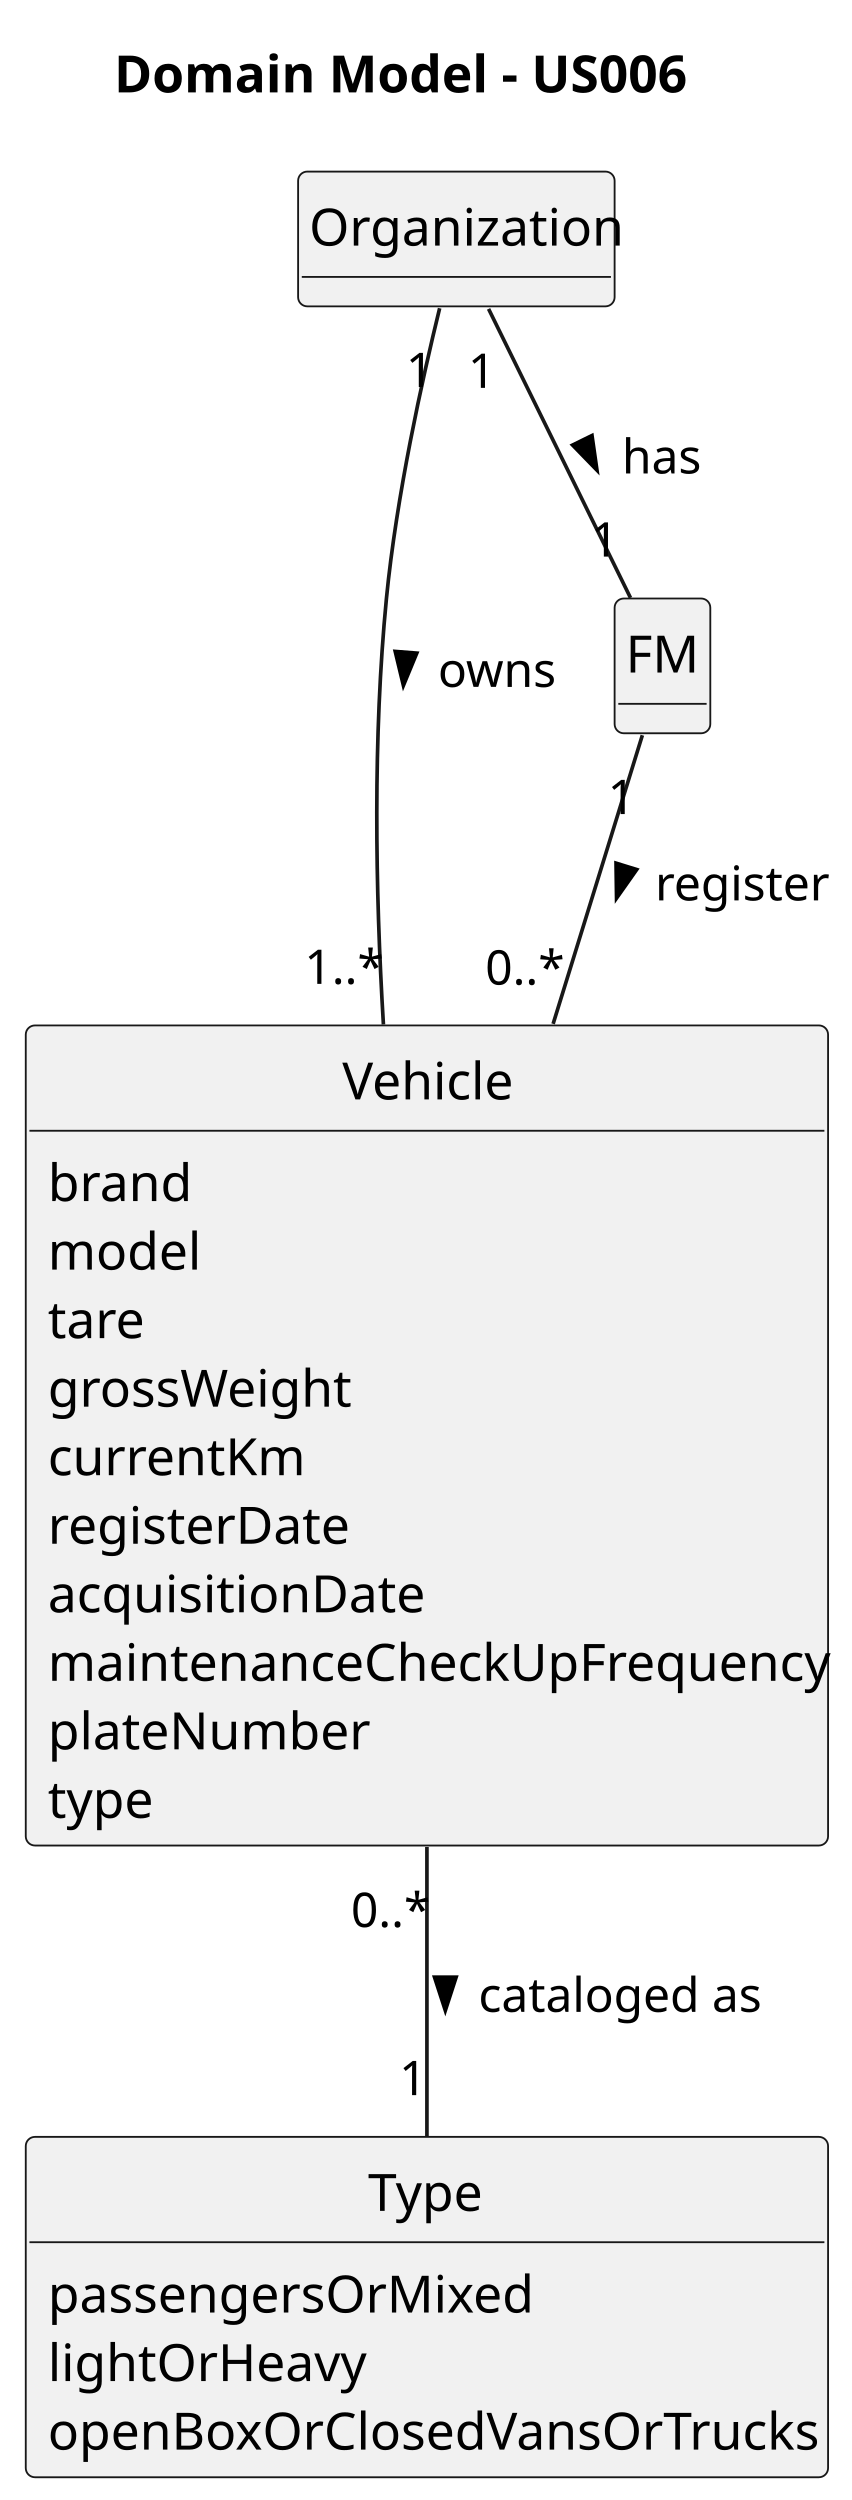
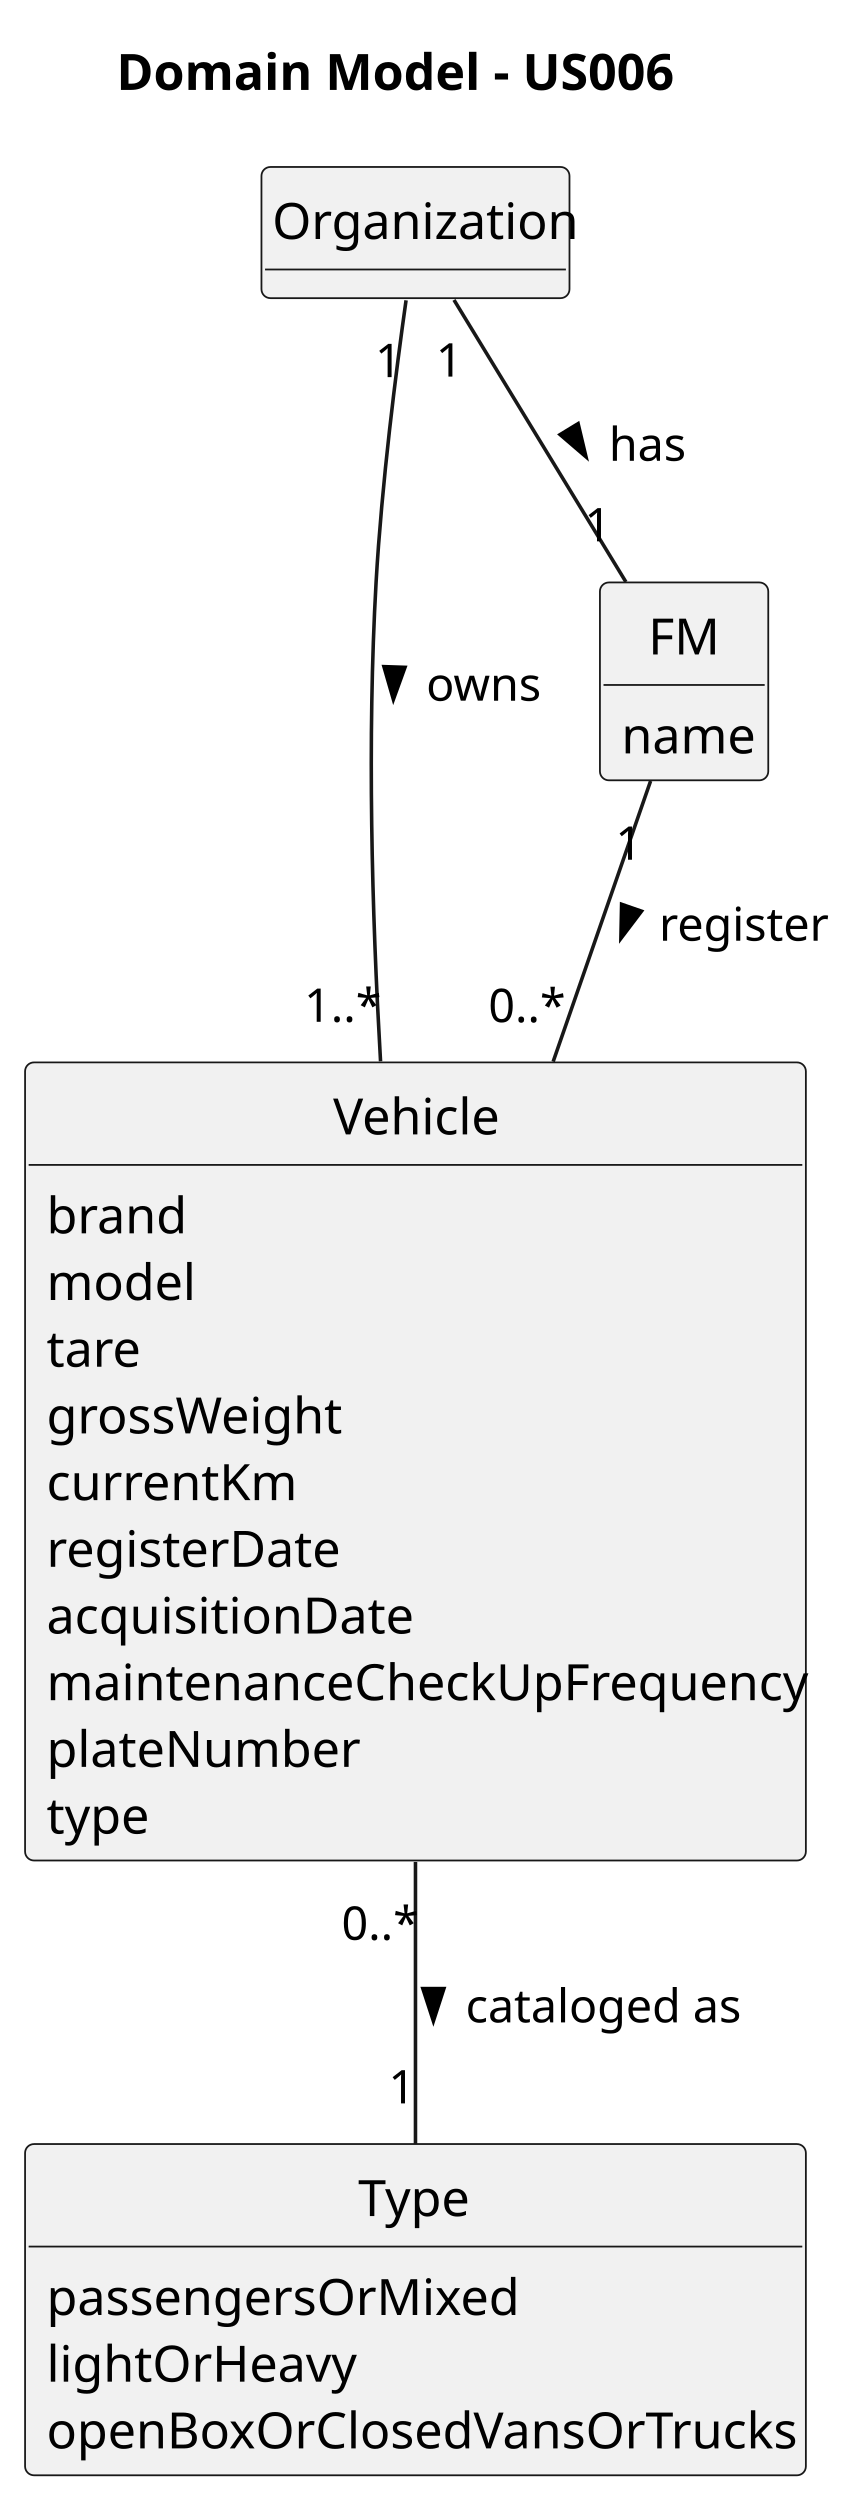
- <svg xmlns="http://www.w3.org/2000/svg" contentStyleType="text/css" height="952px" preserveAspectRatio="none" style="width:324px;height:951px;background:#FFFFFF;" version="1.1" viewBox="0 0 324 951" width="324.8px" zoomAndPan="magnify">
+ <svg xmlns="http://www.w3.org/2000/svg" contentStyleType="text/css" height="698px" preserveAspectRatio="none" style="width:235px;height:698px;background:#FFFFFF;" version="1.1" viewBox="0 0 235 698" width="235px" zoomAndPan="magnify">
  <defs />
  <g>
-     <text fill="#000000" font-family="sans-serif" font-size="19.6" font-weight="bold" lengthAdjust="spacing" textLength="218.4" x="43.4" y="35.15">Domain Model - US006</text>
+     <text fill="#000000" font-family="sans-serif" font-size="14" font-weight="bold" lengthAdjust="spacing" textLength="156" x="32.5" y="25.107">Domain Model - US006</text>
    <g id="elem_Organization">
-       <rect codeLine="12" fill="#F1F1F1" height="51.27" id="Organization" rx="3.5" ry="3.5" style="stroke:#181818;stroke-width:0.7;" width="120.4" x="113.4" y="65.269" />
-       <text fill="#000000" font-family="sans-serif" font-size="19.6" lengthAdjust="spacing" textLength="112" x="117.6" y="93.42">Organization</text>
-       <line style="stroke:#181818;stroke-width:0.7;" x1="114.8" x2="232.4" y1="105.339" y2="105.339" />
+       <rect codeLine="12" fill="#F1F1F1" height="36.621" id="Organization" rx="2.5" ry="2.5" style="stroke:#181818;stroke-width:0.5;" width="86" x="73" y="46.621" />
+       <text fill="#000000" font-family="sans-serif" font-size="14" lengthAdjust="spacing" textLength="80" x="76" y="66.728">Organization</text>
+       <line style="stroke:#181818;stroke-width:0.5;" x1="74" x2="158" y1="75.242" y2="75.242" />
    </g>
    <g id="elem_Vehicle">
-       <rect codeLine="15" fill="#F1F1F1" height="311.965" id="Vehicle" rx="3.5" ry="3.5" style="stroke:#181818;stroke-width:0.7;" width="305.2" x="9.8" y="390.07" />
-       <text fill="#000000" font-family="sans-serif" font-size="19.6" lengthAdjust="spacing" textLength="64.4" x="130.2" y="418.22">Vehicle</text>
-       <line style="stroke:#181818;stroke-width:0.7;" x1="11.2" x2="313.6" y1="430.139" y2="430.139" />
-       <text fill="#000000" font-family="sans-serif" font-size="19.6" lengthAdjust="spacing" textLength="51.8" x="18.2" y="456.889">brand</text>
-       <text fill="#000000" font-family="sans-serif" font-size="19.6" lengthAdjust="spacing" textLength="53.2" x="18.2" y="482.959">model</text>
-       <text fill="#000000" font-family="sans-serif" font-size="19.6" lengthAdjust="spacing" textLength="35" x="18.2" y="509.029">tare</text>
-       <text fill="#000000" font-family="sans-serif" font-size="19.6" lengthAdjust="spacing" textLength="110.6" x="18.2" y="535.098">grossWeight</text>
-       <text fill="#000000" font-family="sans-serif" font-size="19.6" lengthAdjust="spacing" textLength="91" x="18.2" y="561.168">currentKm</text>
-       <text fill="#000000" font-family="sans-serif" font-size="19.6" lengthAdjust="spacing" textLength="109.2" x="18.2" y="587.237">registerDate</text>
-       <text fill="#000000" font-family="sans-serif" font-size="19.6" lengthAdjust="spacing" textLength="135.8" x="18.2" y="613.307">acquisitionDate</text>
-       <text fill="#000000" font-family="sans-serif" font-size="19.6" lengthAdjust="spacing" textLength="288.4" x="18.2" y="639.376">maintenanceCheckUpFrequency</text>
-       <text fill="#000000" font-family="sans-serif" font-size="19.6" lengthAdjust="spacing" textLength="112" x="18.2" y="665.446">plateNumber</text>
-       <text fill="#000000" font-family="sans-serif" font-size="19.6" lengthAdjust="spacing" textLength="37.8" x="18.2" y="691.515">type</text>
+       <rect codeLine="15" fill="#F1F1F1" height="222.832" id="Vehicle" rx="2.5" ry="2.5" style="stroke:#181818;stroke-width:0.5;" width="218" x="7" y="296.621" />
+       <text fill="#000000" font-family="sans-serif" font-size="14" lengthAdjust="spacing" textLength="46" x="93" y="316.728">Vehicle</text>
+       <line style="stroke:#181818;stroke-width:0.5;" x1="8" x2="224" y1="325.242" y2="325.242" />
+       <text fill="#000000" font-family="sans-serif" font-size="14" lengthAdjust="spacing" textLength="37" x="13" y="344.35">brand</text>
+       <text fill="#000000" font-family="sans-serif" font-size="14" lengthAdjust="spacing" textLength="38" x="13" y="362.971">model</text>
+       <text fill="#000000" font-family="sans-serif" font-size="14" lengthAdjust="spacing" textLength="25" x="13" y="381.592">tare</text>
+       <text fill="#000000" font-family="sans-serif" font-size="14" lengthAdjust="spacing" textLength="79" x="13" y="400.213">grossWeight</text>
+       <text fill="#000000" font-family="sans-serif" font-size="14" lengthAdjust="spacing" textLength="65" x="13" y="418.834">currentKm</text>
+       <text fill="#000000" font-family="sans-serif" font-size="14" lengthAdjust="spacing" textLength="78" x="13" y="437.455">registerDate</text>
+       <text fill="#000000" font-family="sans-serif" font-size="14" lengthAdjust="spacing" textLength="97" x="13" y="456.076">acquisitionDate</text>
+       <text fill="#000000" font-family="sans-serif" font-size="14" lengthAdjust="spacing" textLength="206" x="13" y="474.697">maintenanceCheckUpFrequency</text>
+       <text fill="#000000" font-family="sans-serif" font-size="14" lengthAdjust="spacing" textLength="80" x="13" y="493.318">plateNumber</text>
+       <text fill="#000000" font-family="sans-serif" font-size="14" lengthAdjust="spacing" textLength="27" x="13" y="511.94">type</text>
    </g>
    <g id="elem_FM">
-       <rect codeLine="28" fill="#F1F1F1" height="51.27" id="FM" rx="3.5" ry="3.5" style="stroke:#181818;stroke-width:0.7;" width="36.4" x="233.8" y="227.669" />
-       <text fill="#000000" font-family="sans-serif" font-size="19.6" lengthAdjust="spacing" textLength="28" x="238" y="255.82">FM</text>
-       <line style="stroke:#181818;stroke-width:0.7;" x1="235.2" x2="268.8" y1="267.739" y2="267.739" />
+       <rect codeLine="28" fill="#F1F1F1" height="55.242" id="FM" rx="2.5" ry="2.5" style="stroke:#181818;stroke-width:0.5;" width="47" x="167.5" y="162.621" />
+       <text fill="#000000" font-family="sans-serif" font-size="14" lengthAdjust="spacing" textLength="20" x="181" y="182.728">FM</text>
+       <line style="stroke:#181818;stroke-width:0.5;" x1="168.5" x2="213.5" y1="191.242" y2="191.242" />
+       <text fill="#000000" font-family="sans-serif" font-size="14" lengthAdjust="spacing" textLength="35" x="173.5" y="210.35">name</text>
    </g>
    <g id="elem_Type">
-       <rect codeLine="31" fill="#F1F1F1" height="129.478" id="Type" rx="3.5" ry="3.5" style="stroke:#181818;stroke-width:0.7;" width="305.2" x="9.8" y="812.87" />
-       <text fill="#000000" font-family="sans-serif" font-size="19.6" lengthAdjust="spacing" textLength="44.8" x="140" y="841.02">Type</text>
-       <line style="stroke:#181818;stroke-width:0.7;" x1="11.2" x2="313.6" y1="852.939" y2="852.939" />
-       <text fill="#000000" font-family="sans-serif" font-size="19.6" lengthAdjust="spacing" textLength="176.4" x="18.2" y="879.689">passengersOrMixed</text>
-       <text fill="#000000" font-family="sans-serif" font-size="19.6" lengthAdjust="spacing" textLength="113.4" x="18.2" y="905.759">lightOrHeavy</text>
-       <text fill="#000000" font-family="sans-serif" font-size="19.6" lengthAdjust="spacing" textLength="288.4" x="18.2" y="931.828">openBoxOrClosedVansOrTrucks</text>
+       <rect codeLine="32" fill="#F1F1F1" height="92.484" id="Type" rx="2.5" ry="2.5" style="stroke:#181818;stroke-width:0.5;" width="218" x="7" y="598.621" />
+       <text fill="#000000" font-family="sans-serif" font-size="14" lengthAdjust="spacing" textLength="32" x="100" y="618.729">Type</text>
+       <line style="stroke:#181818;stroke-width:0.5;" x1="8" x2="224" y1="627.242" y2="627.242" />
+       <text fill="#000000" font-family="sans-serif" font-size="14" lengthAdjust="spacing" textLength="126" x="13" y="646.35">passengersOrMixed</text>
+       <text fill="#000000" font-family="sans-serif" font-size="14" lengthAdjust="spacing" textLength="81" x="13" y="664.971">lightOrHeavy</text>
+       <text fill="#000000" font-family="sans-serif" font-size="14" lengthAdjust="spacing" textLength="206" x="13" y="683.592">openBoxOrClosedVansOrTrucks</text>
    </g>
    <g id="link_Organization_FM">
-       <path codeLine="37" d="M185.85,117.504 C200.578,147.492 225.148,197.5 239.834,227.404 " fill="none" id="Organization-FM" style="stroke:#181818;stroke-width:1.4;" />
-       <polygon fill="#000000" points="227.086,178.856,225.196,165.676,217.81,169.304,227.086,178.856" style="stroke:#000000;stroke-width:1.4;" />
-       <text fill="#000000" font-family="sans-serif" font-size="18.2" lengthAdjust="spacing" textLength="29.4" x="236.6" y="180.109">has</text>
-       <text fill="#000000" font-family="sans-serif" font-size="18.2" lengthAdjust="spacing" textLength="9.8" x="178.025" y="147.545">1</text>
-       <text fill="#000000" font-family="sans-serif" font-size="18.2" lengthAdjust="spacing" textLength="9.8" x="224.808" y="211.729">1</text>
+       <path codeLine="38" d="M126.75,83.741 C139.3,104.341 160.21,138.621 174.75,162.471 " fill="none" id="Organization-FM" style="stroke:#181818;stroke-width:1.0;" />
+       <polygon fill="#000000" points="163.603,127.536,161.404,118.283,156.385,121.343,163.603,127.536" style="stroke:#000000;stroke-width:1.0;" />
+       <text fill="#000000" font-family="sans-serif" font-size="13" lengthAdjust="spacing" textLength="21" x="170" y="128.649">has</text>
+       <text fill="#000000" font-family="sans-serif" font-size="13" lengthAdjust="spacing" textLength="7" x="121.698" y="105.148">1</text>
+       <text fill="#000000" font-family="sans-serif" font-size="13" lengthAdjust="spacing" textLength="7" x="163.183" y="151.145">1</text>
    </g>
    <g id="link_Organization_Vehicle">
-       <path codeLine="38" d="M167.244,117.251 C160.65,144.173 150.808,188.651 147,227.669 C141.862,280.337 142.744,338.087 145.852,389.719 " fill="none" id="Organization-Vehicle" style="stroke:#181818;stroke-width:1.4;" />
-       <polygon fill="#000000" points="153.452,260.752,158.545,248.45,150.341,247.805,153.452,260.752" style="stroke:#000000;stroke-width:1.4;" />
-       <text fill="#000000" font-family="sans-serif" font-size="18.2" lengthAdjust="spacing" textLength="42" x="166.6" y="261.309">owns</text>
-       <text fill="#000000" font-family="sans-serif" font-size="18.2" lengthAdjust="spacing" textLength="9.8" x="154.419" y="147.225">1</text>
-       <text fill="#000000" font-family="sans-serif" font-size="18.2" lengthAdjust="spacing" textLength="28" x="115.8" y="374.27">1..*</text>
+       <path codeLine="39" d="M113.37,83.851 C110.64,103.171 106.57,135.011 105,162.621 C102.52,206.321 103.81,254.431 106.25,296.331 " fill="none" id="Organization-Vehicle" style="stroke:#181818;stroke-width:1.0;" />
+       <polygon fill="#000000" points="109.832,195.264,113.073,186.322,107.198,186.125,109.832,195.264" style="stroke:#000000;stroke-width:1.0;" />
+       <text fill="#000000" font-family="sans-serif" font-size="13" lengthAdjust="spacing" textLength="30" x="119" y="195.649">owns</text>
+       <text fill="#000000" font-family="sans-serif" font-size="13" lengthAdjust="spacing" textLength="7" x="104.723" y="105.287">1</text>
+       <text fill="#000000" font-family="sans-serif" font-size="13" lengthAdjust="spacing" textLength="20" x="84.923" y="285.293">1..*</text>
    </g>
    <g id="link_FM_Vehicle">
-       <path codeLine="39" d="M244.356,279.68 C236.53,305.005 223.664,346.627 210.406,389.481 " fill="none" id="FM-Vehicle" style="stroke:#181818;stroke-width:1.4;" />
-       <polygon fill="#000000" points="234.532,341.661,242.204,330.778,234.342,328.347,234.532,341.661" style="stroke:#000000;stroke-width:1.4;" />
-       <text fill="#000000" font-family="sans-serif" font-size="18.2" lengthAdjust="spacing" textLength="60.2" x="249.2" y="342.509">register</text>
-       <text fill="#000000" font-family="sans-serif" font-size="18.2" lengthAdjust="spacing" textLength="9.8" x="231.185" y="309.66">1</text>
-       <text fill="#000000" font-family="sans-serif" font-size="18.2" lengthAdjust="spacing" textLength="28" x="184.584" y="374.542">0..*</text>
+       <path codeLine="40" d="M181.65,218.041 C174.66,238.171 164.6,267.161 154.44,296.411 " fill="none" id="FM-Vehicle" style="stroke:#181818;stroke-width:1.0;" />
+       <polygon fill="#000000" points="173.36,261.99,179.103,254.409,173.55,252.481,173.36,261.99" style="stroke:#000000;stroke-width:1.0;" />
+       <text fill="#000000" font-family="sans-serif" font-size="13" lengthAdjust="spacing" textLength="43" x="184" y="262.649">register</text>
+       <text fill="#000000" font-family="sans-serif" font-size="13" lengthAdjust="spacing" textLength="7" x="171.839" y="240.042">1</text>
+       <text fill="#000000" font-family="sans-serif" font-size="13" lengthAdjust="spacing" textLength="20" x="136.351" y="285.378">0..*</text>
    </g>
    <g id="link_Vehicle_Type">
-       <path codeLine="40" d="M162.4,702.591 C162.4,741.596 162.4,781.313 162.4,812.856 " fill="none" id="Vehicle-Type" style="stroke:#181818;stroke-width:1.4;" />
-       <polygon fill="#000000" points="169.4,764.773,173.514,752.11,165.286,752.11,169.4,764.773" style="stroke:#000000;stroke-width:1.4;" />
-       <text fill="#000000" font-family="sans-serif" font-size="18.2" lengthAdjust="spacing" textLength="103.6" x="182" y="765.309">cataloged as</text>
-       <text fill="#000000" font-family="sans-serif" font-size="18.2" lengthAdjust="spacing" textLength="28" x="133.503" y="733.035">0..*</text>
-       <text fill="#000000" font-family="sans-serif" font-size="18.2" lengthAdjust="spacing" textLength="9.8" x="151.85" y="796.989">1</text>
+       <path codeLine="41" d="M116,519.851 C116,547.711 116,576.081 116,598.611 " fill="none" id="Vehicle-Type" style="stroke:#181818;stroke-width:1.0;" />
+       <polygon fill="#000000" points="121,564.267,123.939,555.221,118.061,555.221,121,564.267" style="stroke:#000000;stroke-width:1.0;" />
+       <text fill="#000000" font-family="sans-serif" font-size="13" lengthAdjust="spacing" textLength="74" x="130" y="564.649">cataloged as</text>
+       <text fill="#000000" font-family="sans-serif" font-size="13" lengthAdjust="spacing" textLength="20" x="95.359" y="541.596">0..*</text>
+       <text fill="#000000" font-family="sans-serif" font-size="13" lengthAdjust="spacing" textLength="7" x="108.464" y="587.278">1</text>
    </g>
  </g>
</svg>
